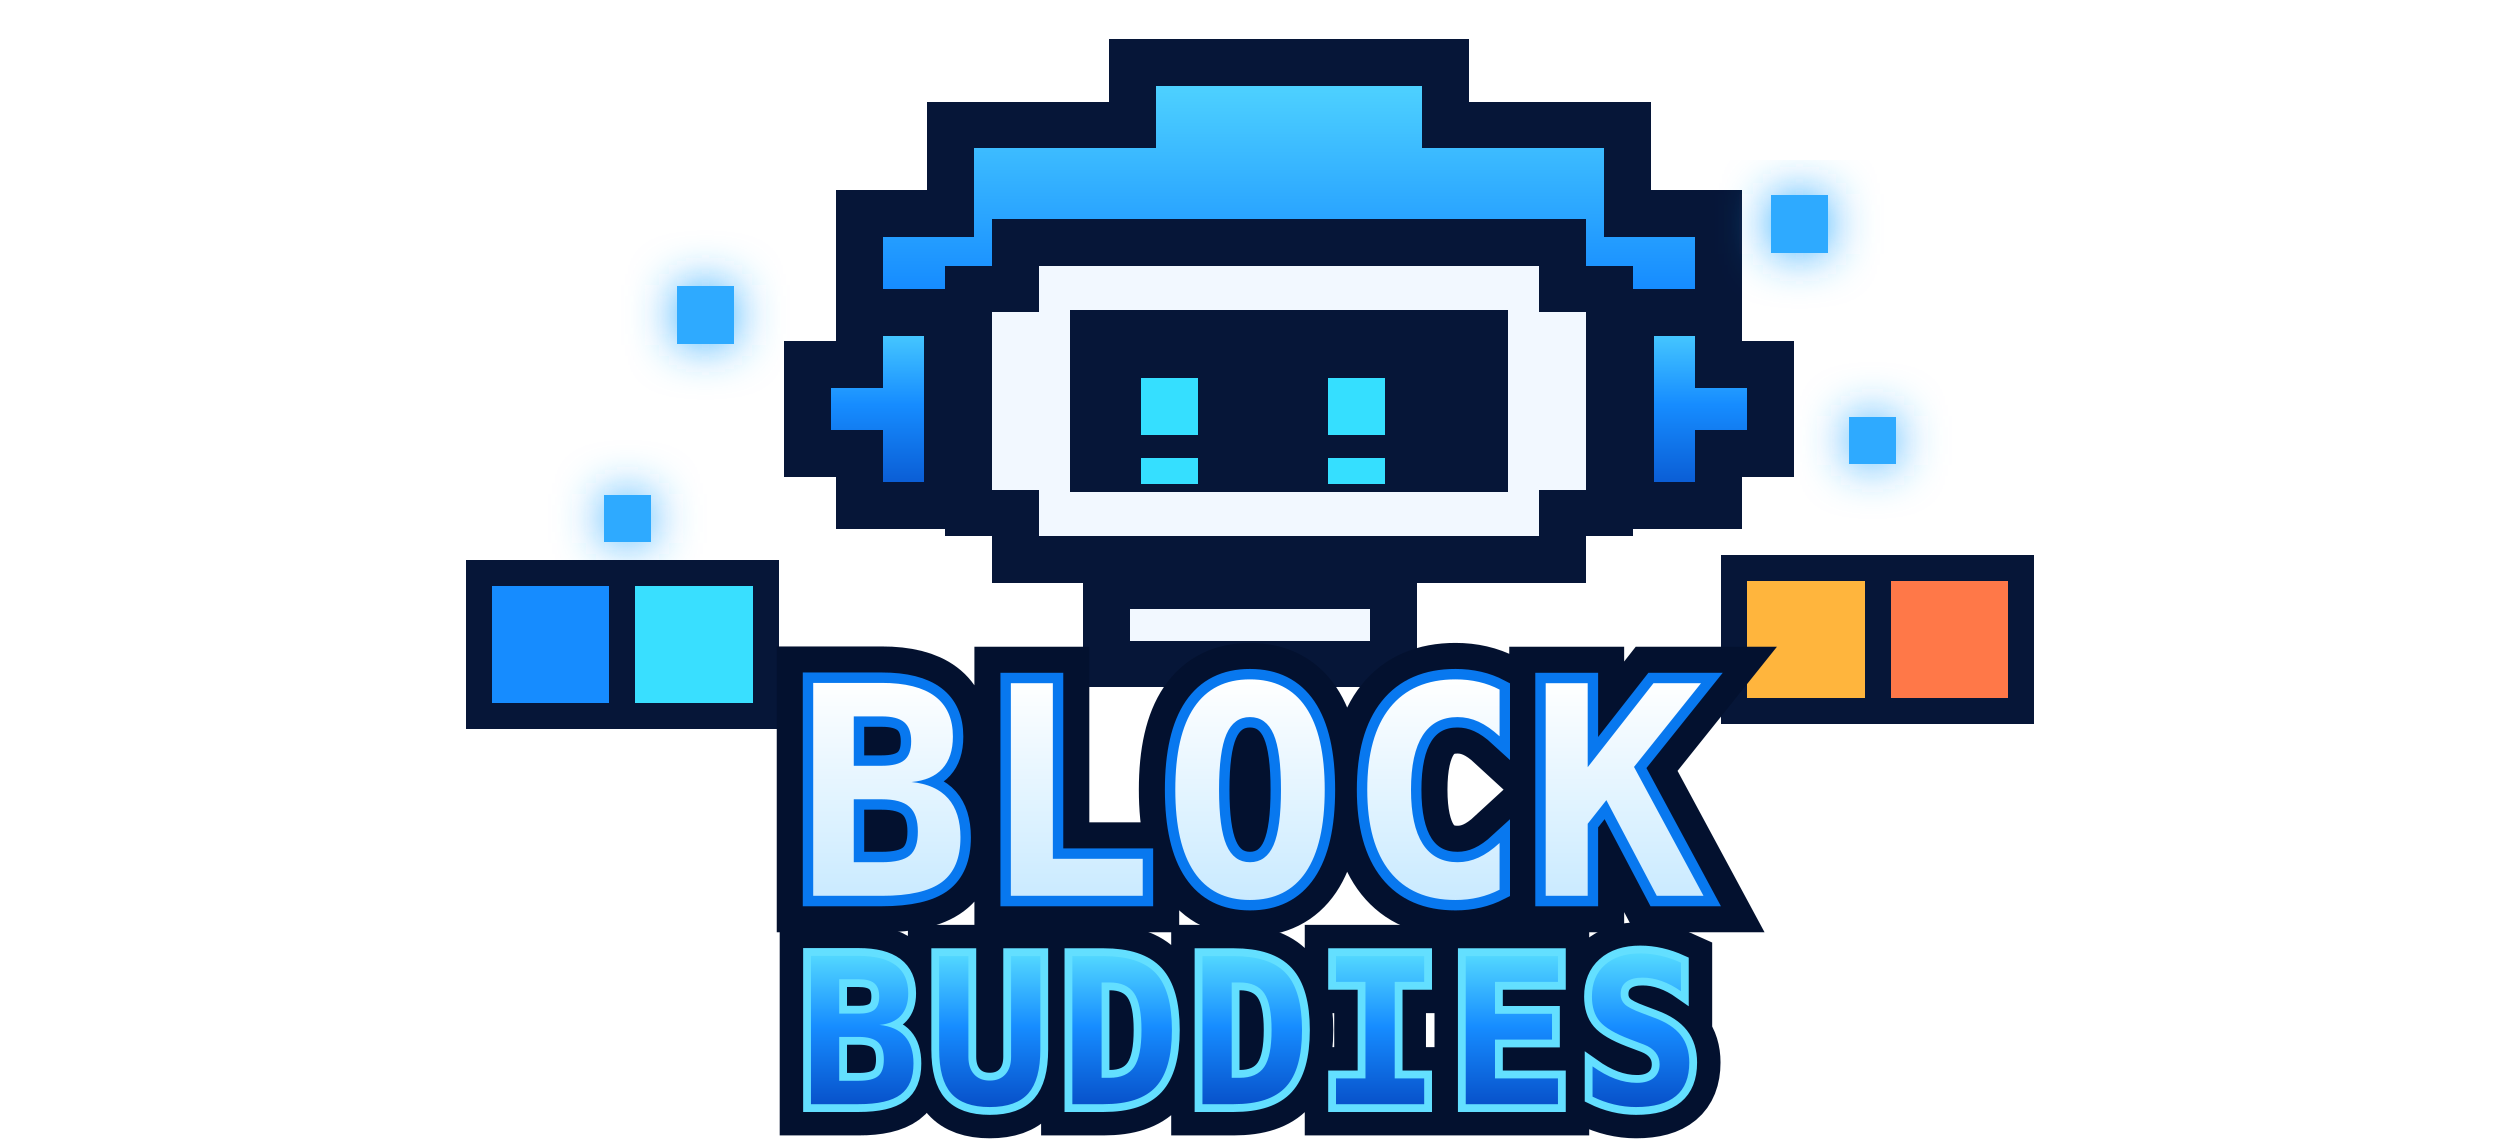
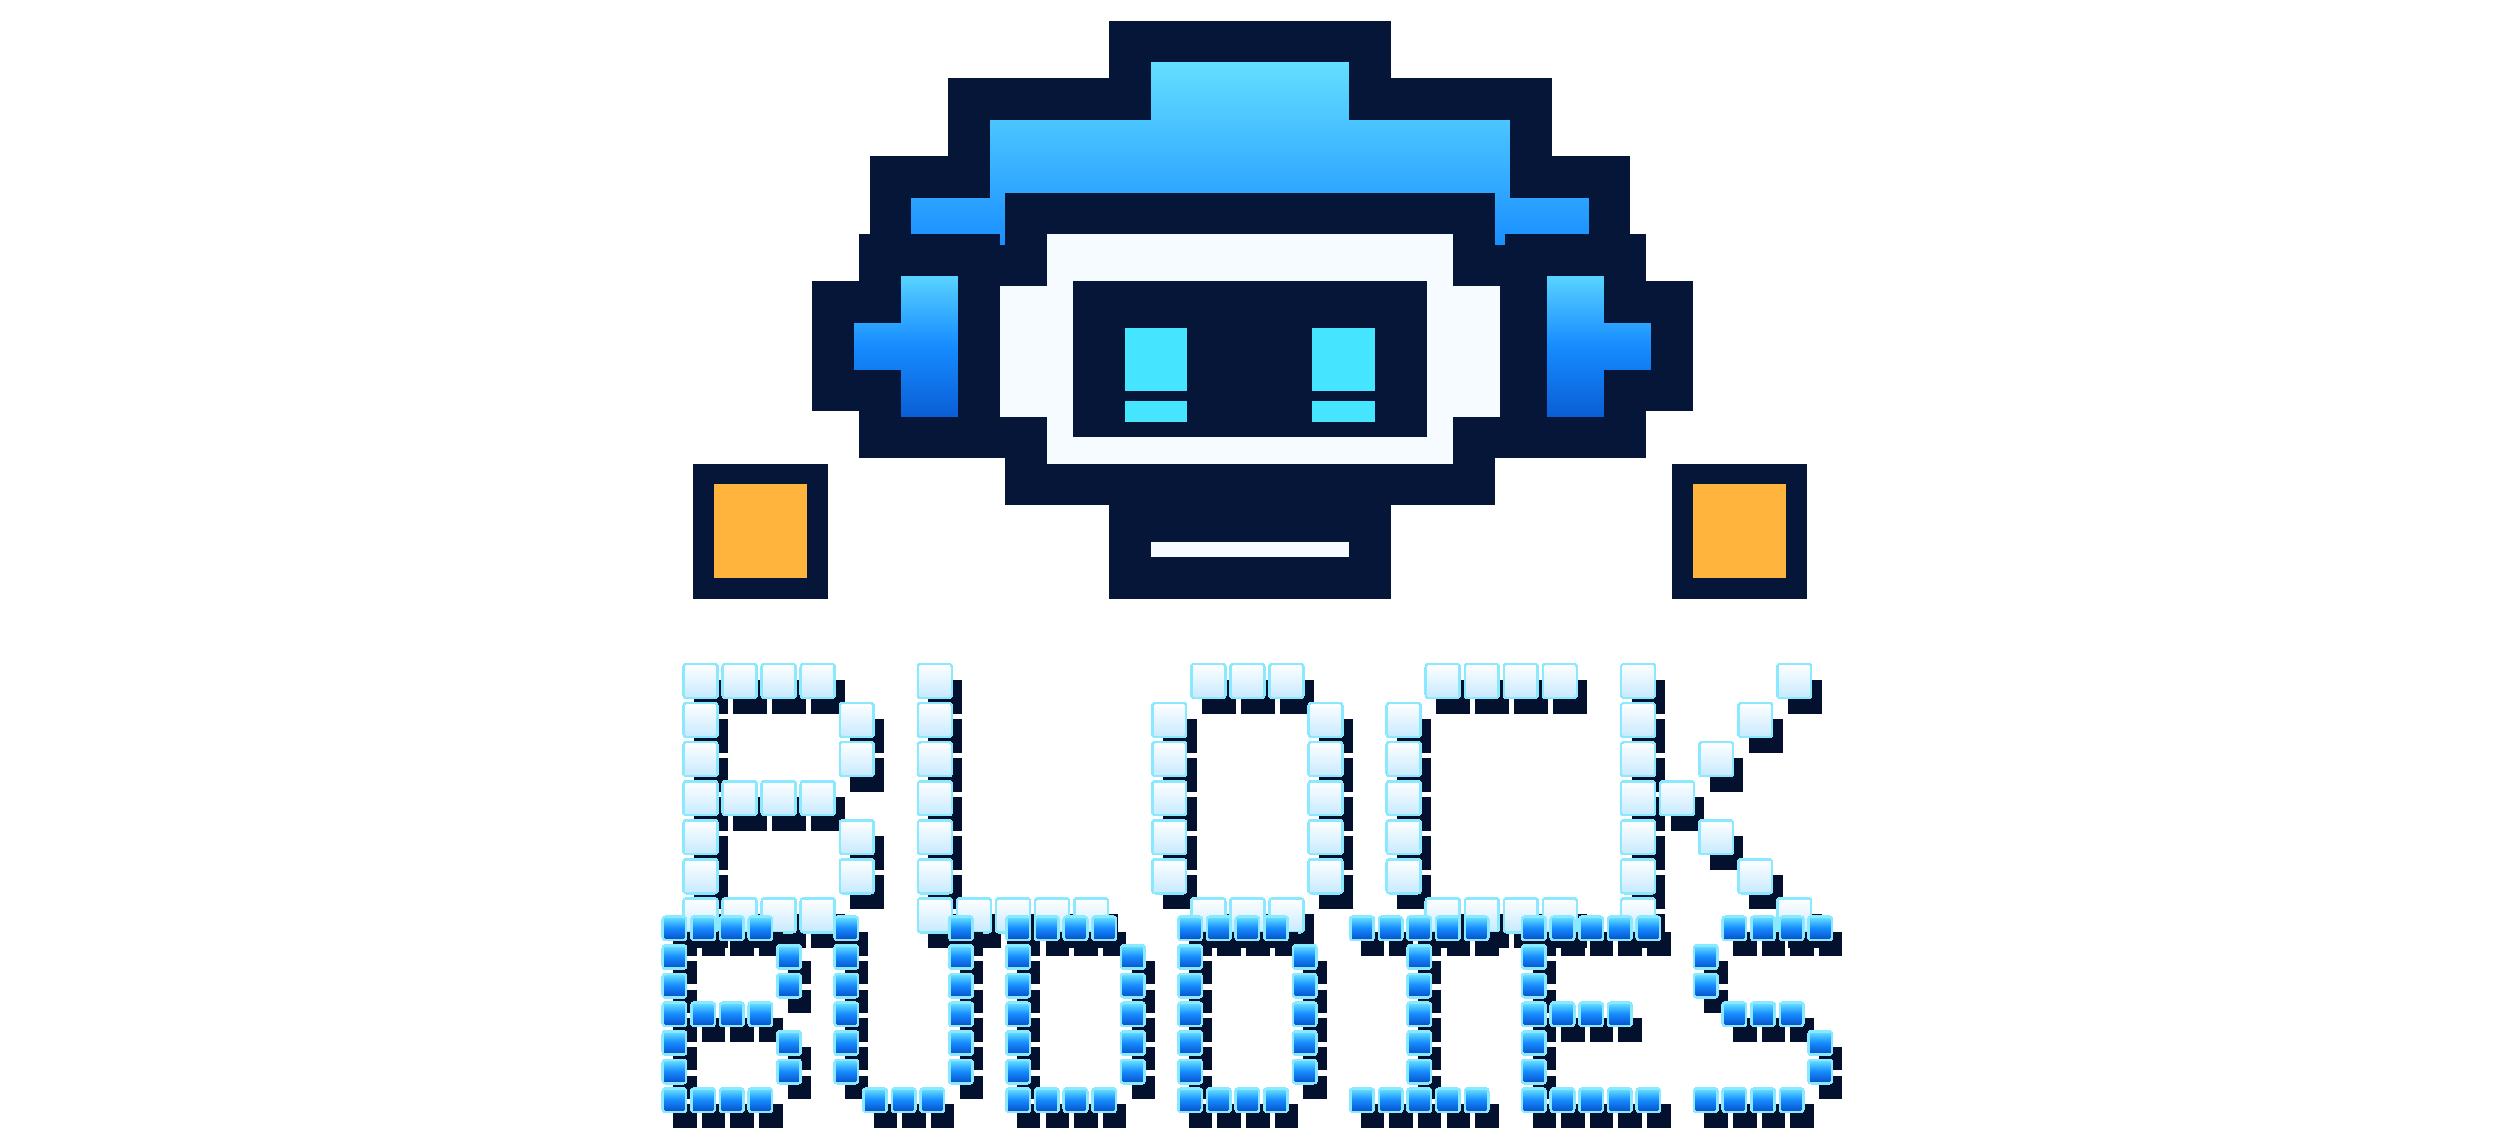
- <svg xmlns="http://www.w3.org/2000/svg" viewBox="0 0 960 440" role="img" aria-labelledby="title desc" shape-rendering="crispEdges">
+ <svg xmlns="http://www.w3.org/2000/svg" viewBox="0 0 960 440" role="img" aria-labelledby="t d" shape-rendering="crispEdges">
  <defs>
-     <linearGradient id="blue" x2="0" y2="1">
-       <stop stop-color="#54d9ff" />
-       <stop offset=".48" stop-color="#168cff" />
+     <linearGradient id="b" x2="0" y2="1">
+       <stop stop-color="#6ce8ff" />
+       <stop offset=".5" stop-color="#168cff" />
      <stop offset="1" stop-color="#0750c9" />
    </linearGradient>
-     <linearGradient id="white" x2="0" y2="1">
+     <linearGradient id="w" x2="0" y2="1">
      <stop stop-color="#fff" />
-       <stop offset="1" stop-color="#c9eaff" />
+       <stop offset="1" stop-color="#c8eaff" />
    </linearGradient>
-     <filter id="glow">
-       <feGaussianBlur stdDeviation="9" result="b" />
-       <feMerge>
-         <feMergeNode in="b" />
-         <feMergeNode in="SourceGraphic" />
-       </feMerge>
-     </filter>
  </defs>
-   <g stroke="#061638" stroke-width="18" stroke-linejoin="miter">
-     <path fill="url(#blue)" d="M365 48h70V24h120v24h70v34h35v70h-35v35h-35v18H400v-18h-35v-35h-35v-70h35z" />
-     <path fill="#f2f8ff" d="M390 93h210v18h18v86h-18v18H390v-18h-18v-86h18z" />
-     <path fill="#061638" d="M411 119h168v70H411z" stroke="none" />
-     <path fill="#35dfff" d="M438 145h22v22h-22zm72 0h22v22h-22z" stroke="none" />
-     <path fill="none" stroke="#35dfff" stroke-width="10" d="M438 181h22m50 0h22" />
-     <path fill="url(#blue)" d="M330 120h34v74h-34v-20h-20v-34h20zm296 0h34v20h20v34h-20v20h-34z" />
-     <path fill="#f2f8ff" d="M425 225h110v30H425z" />
+   <g stroke="#061638" stroke-width="16" stroke-linejoin="miter">
+     <path fill="url(#b)" d="M372 38h62V16h92v22h62v30h30v62h-30v32h-30v16H402v-16h-30v-32h-30V68h30z" />
+     <path fill="#f5fbff" d="M394 82h172v20h18v66h-18v18H394v-18h-18v-66h18z" />
+     <path fill="#061638" stroke="none" d="M412 108h136v60H412z" />
+     <path fill="#45e5ff" stroke="none" d="M432 126h24v24h-24zm72 0h24v24h-24z" />
+     <path fill="none" stroke="#45e5ff" stroke-width="8" d="M432 158h24m48 0h24" />
+     <path fill="url(#b)" d="M338 98h38v70h-38v-18h-18v-34h18zm248 0h38v18h18v34h-18v18h-38z" />
+     <path fill="#f5fbff" d="M434 200h92v22h-92z" />
  </g>
-   <g fill="#2daaff" filter="url(#glow)">
-     <path d="M260 110h22v22h-22zm420-35h22v22h-22zM710 160h18v18h-18zM232 190h18v18h-18z" />
+   <g fill="#ffb43d" stroke="#061638" stroke-width="8">
+     <path d="M270 182h44v44h-44z" />
+     <path d="M646 182h44v44h-44z" />
  </g>
-   <g stroke="#061638" stroke-width="10">
-     <path fill="#168cff" d="M184 220h55v55h-55z" />
-     <path fill="#39dfff" d="M239 220h55v55h-55z" />
-     <path fill="#ffb53d" d="M666 218h55v55h-55z" />
-     <path fill="#ff7848" d="M721 218h55v55h-55z" />
-   </g>
-   <g text-anchor="middle" font-family="monospace" font-weight="1000" letter-spacing="3">
-     <text x="480" y="344" font-size="112" fill="#03112f" stroke="#03112f" stroke-width="28" paint-order="stroke">BLOCK</text>
-     <text x="480" y="344" font-size="112" fill="url(#white)" stroke="#0878ef" stroke-width="8" paint-order="stroke">BLOCK</text>
-     <text x="480" y="424" font-size="78" fill="#03112f" stroke="#03112f" stroke-width="24" paint-order="stroke">BUDDIES</text>
-     <text x="480" y="424" font-size="78" fill="url(#blue)" stroke="#63dfff" stroke-width="6" paint-order="stroke">BUDDIES</text>
+   <g>
+     <rect x="266.5" y="261" width="13" height="13" fill="#03112f" />
+     <rect x="262.5" y="255" width="13" height="13" rx="1" fill="url(#w)" stroke="#8ae8ff" stroke-width="1" />
+     <rect x="281.5" y="261" width="13" height="13" fill="#03112f" />
+     <rect x="277.5" y="255" width="13" height="13" rx="1" fill="url(#w)" stroke="#8ae8ff" stroke-width="1" />
+     <rect x="296.5" y="261" width="13" height="13" fill="#03112f" />
+     <rect x="292.5" y="255" width="13" height="13" rx="1" fill="url(#w)" stroke="#8ae8ff" stroke-width="1" />
+     <rect x="311.5" y="261" width="13" height="13" fill="#03112f" />
+     <rect x="307.5" y="255" width="13" height="13" rx="1" fill="url(#w)" stroke="#8ae8ff" stroke-width="1" />
+     <rect x="266.5" y="276" width="13" height="13" fill="#03112f" />
+     <rect x="262.5" y="270" width="13" height="13" rx="1" fill="url(#w)" stroke="#8ae8ff" stroke-width="1" />
+     <rect x="326.5" y="276" width="13" height="13" fill="#03112f" />
+     <rect x="322.5" y="270" width="13" height="13" rx="1" fill="url(#w)" stroke="#8ae8ff" stroke-width="1" />
+     <rect x="266.5" y="291" width="13" height="13" fill="#03112f" />
+     <rect x="262.5" y="285" width="13" height="13" rx="1" fill="url(#w)" stroke="#8ae8ff" stroke-width="1" />
+     <rect x="326.5" y="291" width="13" height="13" fill="#03112f" />
+     <rect x="322.5" y="285" width="13" height="13" rx="1" fill="url(#w)" stroke="#8ae8ff" stroke-width="1" />
+     <rect x="266.5" y="306" width="13" height="13" fill="#03112f" />
+     <rect x="262.5" y="300" width="13" height="13" rx="1" fill="url(#w)" stroke="#8ae8ff" stroke-width="1" />
+     <rect x="281.5" y="306" width="13" height="13" fill="#03112f" />
+     <rect x="277.5" y="300" width="13" height="13" rx="1" fill="url(#w)" stroke="#8ae8ff" stroke-width="1" />
+     <rect x="296.5" y="306" width="13" height="13" fill="#03112f" />
+     <rect x="292.5" y="300" width="13" height="13" rx="1" fill="url(#w)" stroke="#8ae8ff" stroke-width="1" />
+     <rect x="311.5" y="306" width="13" height="13" fill="#03112f" />
+     <rect x="307.5" y="300" width="13" height="13" rx="1" fill="url(#w)" stroke="#8ae8ff" stroke-width="1" />
+     <rect x="266.5" y="321" width="13" height="13" fill="#03112f" />
+     <rect x="262.5" y="315" width="13" height="13" rx="1" fill="url(#w)" stroke="#8ae8ff" stroke-width="1" />
+     <rect x="326.5" y="321" width="13" height="13" fill="#03112f" />
+     <rect x="322.5" y="315" width="13" height="13" rx="1" fill="url(#w)" stroke="#8ae8ff" stroke-width="1" />
+     <rect x="266.5" y="336" width="13" height="13" fill="#03112f" />
+     <rect x="262.5" y="330" width="13" height="13" rx="1" fill="url(#w)" stroke="#8ae8ff" stroke-width="1" />
+     <rect x="326.5" y="336" width="13" height="13" fill="#03112f" />
+     <rect x="322.5" y="330" width="13" height="13" rx="1" fill="url(#w)" stroke="#8ae8ff" stroke-width="1" />
+     <rect x="266.5" y="351" width="13" height="13" fill="#03112f" />
+     <rect x="262.5" y="345" width="13" height="13" rx="1" fill="url(#w)" stroke="#8ae8ff" stroke-width="1" />
+     <rect x="281.5" y="351" width="13" height="13" fill="#03112f" />
+     <rect x="277.5" y="345" width="13" height="13" rx="1" fill="url(#w)" stroke="#8ae8ff" stroke-width="1" />
+     <rect x="296.5" y="351" width="13" height="13" fill="#03112f" />
+     <rect x="292.5" y="345" width="13" height="13" rx="1" fill="url(#w)" stroke="#8ae8ff" stroke-width="1" />
+     <rect x="311.5" y="351" width="13" height="13" fill="#03112f" />
+     <rect x="307.5" y="345" width="13" height="13" rx="1" fill="url(#w)" stroke="#8ae8ff" stroke-width="1" />
+     <rect x="356.5" y="261" width="13" height="13" fill="#03112f" />
+     <rect x="352.5" y="255" width="13" height="13" rx="1" fill="url(#w)" stroke="#8ae8ff" stroke-width="1" />
+     <rect x="356.5" y="276" width="13" height="13" fill="#03112f" />
+     <rect x="352.5" y="270" width="13" height="13" rx="1" fill="url(#w)" stroke="#8ae8ff" stroke-width="1" />
+     <rect x="356.5" y="291" width="13" height="13" fill="#03112f" />
+     <rect x="352.5" y="285" width="13" height="13" rx="1" fill="url(#w)" stroke="#8ae8ff" stroke-width="1" />
+     <rect x="356.5" y="306" width="13" height="13" fill="#03112f" />
+     <rect x="352.5" y="300" width="13" height="13" rx="1" fill="url(#w)" stroke="#8ae8ff" stroke-width="1" />
+     <rect x="356.5" y="321" width="13" height="13" fill="#03112f" />
+     <rect x="352.5" y="315" width="13" height="13" rx="1" fill="url(#w)" stroke="#8ae8ff" stroke-width="1" />
+     <rect x="356.5" y="336" width="13" height="13" fill="#03112f" />
+     <rect x="352.5" y="330" width="13" height="13" rx="1" fill="url(#w)" stroke="#8ae8ff" stroke-width="1" />
+     <rect x="356.5" y="351" width="13" height="13" fill="#03112f" />
+     <rect x="352.5" y="345" width="13" height="13" rx="1" fill="url(#w)" stroke="#8ae8ff" stroke-width="1" />
+     <rect x="371.5" y="351" width="13" height="13" fill="#03112f" />
+     <rect x="367.5" y="345" width="13" height="13" rx="1" fill="url(#w)" stroke="#8ae8ff" stroke-width="1" />
+     <rect x="386.5" y="351" width="13" height="13" fill="#03112f" />
+     <rect x="382.5" y="345" width="13" height="13" rx="1" fill="url(#w)" stroke="#8ae8ff" stroke-width="1" />
+     <rect x="401.5" y="351" width="13" height="13" fill="#03112f" />
+     <rect x="397.5" y="345" width="13" height="13" rx="1" fill="url(#w)" stroke="#8ae8ff" stroke-width="1" />
+     <rect x="416.5" y="351" width="13" height="13" fill="#03112f" />
+     <rect x="412.5" y="345" width="13" height="13" rx="1" fill="url(#w)" stroke="#8ae8ff" stroke-width="1" />
+     <rect x="461.5" y="261" width="13" height="13" fill="#03112f" />
+     <rect x="457.5" y="255" width="13" height="13" rx="1" fill="url(#w)" stroke="#8ae8ff" stroke-width="1" />
+     <rect x="476.5" y="261" width="13" height="13" fill="#03112f" />
+     <rect x="472.5" y="255" width="13" height="13" rx="1" fill="url(#w)" stroke="#8ae8ff" stroke-width="1" />
+     <rect x="491.5" y="261" width="13" height="13" fill="#03112f" />
+     <rect x="487.5" y="255" width="13" height="13" rx="1" fill="url(#w)" stroke="#8ae8ff" stroke-width="1" />
+     <rect x="446.5" y="276" width="13" height="13" fill="#03112f" />
+     <rect x="442.5" y="270" width="13" height="13" rx="1" fill="url(#w)" stroke="#8ae8ff" stroke-width="1" />
+     <rect x="506.5" y="276" width="13" height="13" fill="#03112f" />
+     <rect x="502.5" y="270" width="13" height="13" rx="1" fill="url(#w)" stroke="#8ae8ff" stroke-width="1" />
+     <rect x="446.5" y="291" width="13" height="13" fill="#03112f" />
+     <rect x="442.5" y="285" width="13" height="13" rx="1" fill="url(#w)" stroke="#8ae8ff" stroke-width="1" />
+     <rect x="506.5" y="291" width="13" height="13" fill="#03112f" />
+     <rect x="502.5" y="285" width="13" height="13" rx="1" fill="url(#w)" stroke="#8ae8ff" stroke-width="1" />
+     <rect x="446.5" y="306" width="13" height="13" fill="#03112f" />
+     <rect x="442.5" y="300" width="13" height="13" rx="1" fill="url(#w)" stroke="#8ae8ff" stroke-width="1" />
+     <rect x="506.5" y="306" width="13" height="13" fill="#03112f" />
+     <rect x="502.5" y="300" width="13" height="13" rx="1" fill="url(#w)" stroke="#8ae8ff" stroke-width="1" />
+     <rect x="446.5" y="321" width="13" height="13" fill="#03112f" />
+     <rect x="442.5" y="315" width="13" height="13" rx="1" fill="url(#w)" stroke="#8ae8ff" stroke-width="1" />
+     <rect x="506.5" y="321" width="13" height="13" fill="#03112f" />
+     <rect x="502.5" y="315" width="13" height="13" rx="1" fill="url(#w)" stroke="#8ae8ff" stroke-width="1" />
+     <rect x="446.5" y="336" width="13" height="13" fill="#03112f" />
+     <rect x="442.5" y="330" width="13" height="13" rx="1" fill="url(#w)" stroke="#8ae8ff" stroke-width="1" />
+     <rect x="506.5" y="336" width="13" height="13" fill="#03112f" />
+     <rect x="502.5" y="330" width="13" height="13" rx="1" fill="url(#w)" stroke="#8ae8ff" stroke-width="1" />
+     <rect x="461.5" y="351" width="13" height="13" fill="#03112f" />
+     <rect x="457.5" y="345" width="13" height="13" rx="1" fill="url(#w)" stroke="#8ae8ff" stroke-width="1" />
+     <rect x="476.5" y="351" width="13" height="13" fill="#03112f" />
+     <rect x="472.5" y="345" width="13" height="13" rx="1" fill="url(#w)" stroke="#8ae8ff" stroke-width="1" />
+     <rect x="491.5" y="351" width="13" height="13" fill="#03112f" />
+     <rect x="487.5" y="345" width="13" height="13" rx="1" fill="url(#w)" stroke="#8ae8ff" stroke-width="1" />
+     <rect x="551.5" y="261" width="13" height="13" fill="#03112f" />
+     <rect x="547.5" y="255" width="13" height="13" rx="1" fill="url(#w)" stroke="#8ae8ff" stroke-width="1" />
+     <rect x="566.5" y="261" width="13" height="13" fill="#03112f" />
+     <rect x="562.5" y="255" width="13" height="13" rx="1" fill="url(#w)" stroke="#8ae8ff" stroke-width="1" />
+     <rect x="581.5" y="261" width="13" height="13" fill="#03112f" />
+     <rect x="577.5" y="255" width="13" height="13" rx="1" fill="url(#w)" stroke="#8ae8ff" stroke-width="1" />
+     <rect x="596.5" y="261" width="13" height="13" fill="#03112f" />
+     <rect x="592.5" y="255" width="13" height="13" rx="1" fill="url(#w)" stroke="#8ae8ff" stroke-width="1" />
+     <rect x="536.5" y="276" width="13" height="13" fill="#03112f" />
+     <rect x="532.5" y="270" width="13" height="13" rx="1" fill="url(#w)" stroke="#8ae8ff" stroke-width="1" />
+     <rect x="536.5" y="291" width="13" height="13" fill="#03112f" />
+     <rect x="532.5" y="285" width="13" height="13" rx="1" fill="url(#w)" stroke="#8ae8ff" stroke-width="1" />
+     <rect x="536.5" y="306" width="13" height="13" fill="#03112f" />
+     <rect x="532.5" y="300" width="13" height="13" rx="1" fill="url(#w)" stroke="#8ae8ff" stroke-width="1" />
+     <rect x="536.5" y="321" width="13" height="13" fill="#03112f" />
+     <rect x="532.5" y="315" width="13" height="13" rx="1" fill="url(#w)" stroke="#8ae8ff" stroke-width="1" />
+     <rect x="536.5" y="336" width="13" height="13" fill="#03112f" />
+     <rect x="532.5" y="330" width="13" height="13" rx="1" fill="url(#w)" stroke="#8ae8ff" stroke-width="1" />
+     <rect x="551.5" y="351" width="13" height="13" fill="#03112f" />
+     <rect x="547.5" y="345" width="13" height="13" rx="1" fill="url(#w)" stroke="#8ae8ff" stroke-width="1" />
+     <rect x="566.5" y="351" width="13" height="13" fill="#03112f" />
+     <rect x="562.5" y="345" width="13" height="13" rx="1" fill="url(#w)" stroke="#8ae8ff" stroke-width="1" />
+     <rect x="581.5" y="351" width="13" height="13" fill="#03112f" />
+     <rect x="577.5" y="345" width="13" height="13" rx="1" fill="url(#w)" stroke="#8ae8ff" stroke-width="1" />
+     <rect x="596.5" y="351" width="13" height="13" fill="#03112f" />
+     <rect x="592.5" y="345" width="13" height="13" rx="1" fill="url(#w)" stroke="#8ae8ff" stroke-width="1" />
+     <rect x="626.5" y="261" width="13" height="13" fill="#03112f" />
+     <rect x="622.5" y="255" width="13" height="13" rx="1" fill="url(#w)" stroke="#8ae8ff" stroke-width="1" />
+     <rect x="686.5" y="261" width="13" height="13" fill="#03112f" />
+     <rect x="682.5" y="255" width="13" height="13" rx="1" fill="url(#w)" stroke="#8ae8ff" stroke-width="1" />
+     <rect x="626.5" y="276" width="13" height="13" fill="#03112f" />
+     <rect x="622.5" y="270" width="13" height="13" rx="1" fill="url(#w)" stroke="#8ae8ff" stroke-width="1" />
+     <rect x="671.5" y="276" width="13" height="13" fill="#03112f" />
+     <rect x="667.5" y="270" width="13" height="13" rx="1" fill="url(#w)" stroke="#8ae8ff" stroke-width="1" />
+     <rect x="626.5" y="291" width="13" height="13" fill="#03112f" />
+     <rect x="622.5" y="285" width="13" height="13" rx="1" fill="url(#w)" stroke="#8ae8ff" stroke-width="1" />
+     <rect x="656.5" y="291" width="13" height="13" fill="#03112f" />
+     <rect x="652.5" y="285" width="13" height="13" rx="1" fill="url(#w)" stroke="#8ae8ff" stroke-width="1" />
+     <rect x="626.5" y="306" width="13" height="13" fill="#03112f" />
+     <rect x="622.5" y="300" width="13" height="13" rx="1" fill="url(#w)" stroke="#8ae8ff" stroke-width="1" />
+     <rect x="641.5" y="306" width="13" height="13" fill="#03112f" />
+     <rect x="637.5" y="300" width="13" height="13" rx="1" fill="url(#w)" stroke="#8ae8ff" stroke-width="1" />
+     <rect x="626.5" y="321" width="13" height="13" fill="#03112f" />
+     <rect x="622.5" y="315" width="13" height="13" rx="1" fill="url(#w)" stroke="#8ae8ff" stroke-width="1" />
+     <rect x="656.5" y="321" width="13" height="13" fill="#03112f" />
+     <rect x="652.5" y="315" width="13" height="13" rx="1" fill="url(#w)" stroke="#8ae8ff" stroke-width="1" />
+     <rect x="626.5" y="336" width="13" height="13" fill="#03112f" />
+     <rect x="622.5" y="330" width="13" height="13" rx="1" fill="url(#w)" stroke="#8ae8ff" stroke-width="1" />
+     <rect x="671.5" y="336" width="13" height="13" fill="#03112f" />
+     <rect x="667.5" y="330" width="13" height="13" rx="1" fill="url(#w)" stroke="#8ae8ff" stroke-width="1" />
+     <rect x="626.5" y="351" width="13" height="13" fill="#03112f" />
+     <rect x="622.5" y="345" width="13" height="13" rx="1" fill="url(#w)" stroke="#8ae8ff" stroke-width="1" />
+     <rect x="686.5" y="351" width="13" height="13" fill="#03112f" />
+     <rect x="682.5" y="345" width="13" height="13" rx="1" fill="url(#w)" stroke="#8ae8ff" stroke-width="1" />
+     <rect x="258.5" y="358" width="9" height="9" fill="#03112f" />
+     <rect x="254.5" y="352" width="9" height="9" rx="1" fill="url(#b)" stroke="#8ae8ff" stroke-width="1" />
+     <rect x="269.5" y="358" width="9" height="9" fill="#03112f" />
+     <rect x="265.5" y="352" width="9" height="9" rx="1" fill="url(#b)" stroke="#8ae8ff" stroke-width="1" />
+     <rect x="280.5" y="358" width="9" height="9" fill="#03112f" />
+     <rect x="276.5" y="352" width="9" height="9" rx="1" fill="url(#b)" stroke="#8ae8ff" stroke-width="1" />
+     <rect x="291.5" y="358" width="9" height="9" fill="#03112f" />
+     <rect x="287.5" y="352" width="9" height="9" rx="1" fill="url(#b)" stroke="#8ae8ff" stroke-width="1" />
+     <rect x="258.5" y="369" width="9" height="9" fill="#03112f" />
+     <rect x="254.5" y="363" width="9" height="9" rx="1" fill="url(#b)" stroke="#8ae8ff" stroke-width="1" />
+     <rect x="302.5" y="369" width="9" height="9" fill="#03112f" />
+     <rect x="298.5" y="363" width="9" height="9" rx="1" fill="url(#b)" stroke="#8ae8ff" stroke-width="1" />
+     <rect x="258.5" y="380" width="9" height="9" fill="#03112f" />
+     <rect x="254.5" y="374" width="9" height="9" rx="1" fill="url(#b)" stroke="#8ae8ff" stroke-width="1" />
+     <rect x="302.5" y="380" width="9" height="9" fill="#03112f" />
+     <rect x="298.5" y="374" width="9" height="9" rx="1" fill="url(#b)" stroke="#8ae8ff" stroke-width="1" />
+     <rect x="258.5" y="391" width="9" height="9" fill="#03112f" />
+     <rect x="254.5" y="385" width="9" height="9" rx="1" fill="url(#b)" stroke="#8ae8ff" stroke-width="1" />
+     <rect x="269.5" y="391" width="9" height="9" fill="#03112f" />
+     <rect x="265.5" y="385" width="9" height="9" rx="1" fill="url(#b)" stroke="#8ae8ff" stroke-width="1" />
+     <rect x="280.5" y="391" width="9" height="9" fill="#03112f" />
+     <rect x="276.5" y="385" width="9" height="9" rx="1" fill="url(#b)" stroke="#8ae8ff" stroke-width="1" />
+     <rect x="291.5" y="391" width="9" height="9" fill="#03112f" />
+     <rect x="287.5" y="385" width="9" height="9" rx="1" fill="url(#b)" stroke="#8ae8ff" stroke-width="1" />
+     <rect x="258.5" y="402" width="9" height="9" fill="#03112f" />
+     <rect x="254.5" y="396" width="9" height="9" rx="1" fill="url(#b)" stroke="#8ae8ff" stroke-width="1" />
+     <rect x="302.5" y="402" width="9" height="9" fill="#03112f" />
+     <rect x="298.5" y="396" width="9" height="9" rx="1" fill="url(#b)" stroke="#8ae8ff" stroke-width="1" />
+     <rect x="258.5" y="413" width="9" height="9" fill="#03112f" />
+     <rect x="254.5" y="407" width="9" height="9" rx="1" fill="url(#b)" stroke="#8ae8ff" stroke-width="1" />
+     <rect x="302.5" y="413" width="9" height="9" fill="#03112f" />
+     <rect x="298.5" y="407" width="9" height="9" rx="1" fill="url(#b)" stroke="#8ae8ff" stroke-width="1" />
+     <rect x="258.5" y="424" width="9" height="9" fill="#03112f" />
+     <rect x="254.5" y="418" width="9" height="9" rx="1" fill="url(#b)" stroke="#8ae8ff" stroke-width="1" />
+     <rect x="269.5" y="424" width="9" height="9" fill="#03112f" />
+     <rect x="265.5" y="418" width="9" height="9" rx="1" fill="url(#b)" stroke="#8ae8ff" stroke-width="1" />
+     <rect x="280.5" y="424" width="9" height="9" fill="#03112f" />
+     <rect x="276.5" y="418" width="9" height="9" rx="1" fill="url(#b)" stroke="#8ae8ff" stroke-width="1" />
+     <rect x="291.5" y="424" width="9" height="9" fill="#03112f" />
+     <rect x="287.5" y="418" width="9" height="9" rx="1" fill="url(#b)" stroke="#8ae8ff" stroke-width="1" />
+     <rect x="324.5" y="358" width="9" height="9" fill="#03112f" />
+     <rect x="320.5" y="352" width="9" height="9" rx="1" fill="url(#b)" stroke="#8ae8ff" stroke-width="1" />
+     <rect x="368.5" y="358" width="9" height="9" fill="#03112f" />
+     <rect x="364.5" y="352" width="9" height="9" rx="1" fill="url(#b)" stroke="#8ae8ff" stroke-width="1" />
+     <rect x="324.5" y="369" width="9" height="9" fill="#03112f" />
+     <rect x="320.5" y="363" width="9" height="9" rx="1" fill="url(#b)" stroke="#8ae8ff" stroke-width="1" />
+     <rect x="368.5" y="369" width="9" height="9" fill="#03112f" />
+     <rect x="364.5" y="363" width="9" height="9" rx="1" fill="url(#b)" stroke="#8ae8ff" stroke-width="1" />
+     <rect x="324.5" y="380" width="9" height="9" fill="#03112f" />
+     <rect x="320.5" y="374" width="9" height="9" rx="1" fill="url(#b)" stroke="#8ae8ff" stroke-width="1" />
+     <rect x="368.5" y="380" width="9" height="9" fill="#03112f" />
+     <rect x="364.5" y="374" width="9" height="9" rx="1" fill="url(#b)" stroke="#8ae8ff" stroke-width="1" />
+     <rect x="324.5" y="391" width="9" height="9" fill="#03112f" />
+     <rect x="320.5" y="385" width="9" height="9" rx="1" fill="url(#b)" stroke="#8ae8ff" stroke-width="1" />
+     <rect x="368.5" y="391" width="9" height="9" fill="#03112f" />
+     <rect x="364.5" y="385" width="9" height="9" rx="1" fill="url(#b)" stroke="#8ae8ff" stroke-width="1" />
+     <rect x="324.5" y="402" width="9" height="9" fill="#03112f" />
+     <rect x="320.5" y="396" width="9" height="9" rx="1" fill="url(#b)" stroke="#8ae8ff" stroke-width="1" />
+     <rect x="368.5" y="402" width="9" height="9" fill="#03112f" />
+     <rect x="364.5" y="396" width="9" height="9" rx="1" fill="url(#b)" stroke="#8ae8ff" stroke-width="1" />
+     <rect x="324.5" y="413" width="9" height="9" fill="#03112f" />
+     <rect x="320.5" y="407" width="9" height="9" rx="1" fill="url(#b)" stroke="#8ae8ff" stroke-width="1" />
+     <rect x="368.5" y="413" width="9" height="9" fill="#03112f" />
+     <rect x="364.5" y="407" width="9" height="9" rx="1" fill="url(#b)" stroke="#8ae8ff" stroke-width="1" />
+     <rect x="335.5" y="424" width="9" height="9" fill="#03112f" />
+     <rect x="331.5" y="418" width="9" height="9" rx="1" fill="url(#b)" stroke="#8ae8ff" stroke-width="1" />
+     <rect x="346.5" y="424" width="9" height="9" fill="#03112f" />
+     <rect x="342.5" y="418" width="9" height="9" rx="1" fill="url(#b)" stroke="#8ae8ff" stroke-width="1" />
+     <rect x="357.5" y="424" width="9" height="9" fill="#03112f" />
+     <rect x="353.5" y="418" width="9" height="9" rx="1" fill="url(#b)" stroke="#8ae8ff" stroke-width="1" />
+     <rect x="390.5" y="358" width="9" height="9" fill="#03112f" />
+     <rect x="386.5" y="352" width="9" height="9" rx="1" fill="url(#b)" stroke="#8ae8ff" stroke-width="1" />
+     <rect x="401.5" y="358" width="9" height="9" fill="#03112f" />
+     <rect x="397.5" y="352" width="9" height="9" rx="1" fill="url(#b)" stroke="#8ae8ff" stroke-width="1" />
+     <rect x="412.5" y="358" width="9" height="9" fill="#03112f" />
+     <rect x="408.5" y="352" width="9" height="9" rx="1" fill="url(#b)" stroke="#8ae8ff" stroke-width="1" />
+     <rect x="423.5" y="358" width="9" height="9" fill="#03112f" />
+     <rect x="419.5" y="352" width="9" height="9" rx="1" fill="url(#b)" stroke="#8ae8ff" stroke-width="1" />
+     <rect x="390.5" y="369" width="9" height="9" fill="#03112f" />
+     <rect x="386.5" y="363" width="9" height="9" rx="1" fill="url(#b)" stroke="#8ae8ff" stroke-width="1" />
+     <rect x="434.5" y="369" width="9" height="9" fill="#03112f" />
+     <rect x="430.5" y="363" width="9" height="9" rx="1" fill="url(#b)" stroke="#8ae8ff" stroke-width="1" />
+     <rect x="390.5" y="380" width="9" height="9" fill="#03112f" />
+     <rect x="386.5" y="374" width="9" height="9" rx="1" fill="url(#b)" stroke="#8ae8ff" stroke-width="1" />
+     <rect x="434.5" y="380" width="9" height="9" fill="#03112f" />
+     <rect x="430.5" y="374" width="9" height="9" rx="1" fill="url(#b)" stroke="#8ae8ff" stroke-width="1" />
+     <rect x="390.5" y="391" width="9" height="9" fill="#03112f" />
+     <rect x="386.5" y="385" width="9" height="9" rx="1" fill="url(#b)" stroke="#8ae8ff" stroke-width="1" />
+     <rect x="434.5" y="391" width="9" height="9" fill="#03112f" />
+     <rect x="430.5" y="385" width="9" height="9" rx="1" fill="url(#b)" stroke="#8ae8ff" stroke-width="1" />
+     <rect x="390.5" y="402" width="9" height="9" fill="#03112f" />
+     <rect x="386.5" y="396" width="9" height="9" rx="1" fill="url(#b)" stroke="#8ae8ff" stroke-width="1" />
+     <rect x="434.5" y="402" width="9" height="9" fill="#03112f" />
+     <rect x="430.5" y="396" width="9" height="9" rx="1" fill="url(#b)" stroke="#8ae8ff" stroke-width="1" />
+     <rect x="390.5" y="413" width="9" height="9" fill="#03112f" />
+     <rect x="386.5" y="407" width="9" height="9" rx="1" fill="url(#b)" stroke="#8ae8ff" stroke-width="1" />
+     <rect x="434.5" y="413" width="9" height="9" fill="#03112f" />
+     <rect x="430.5" y="407" width="9" height="9" rx="1" fill="url(#b)" stroke="#8ae8ff" stroke-width="1" />
+     <rect x="390.5" y="424" width="9" height="9" fill="#03112f" />
+     <rect x="386.5" y="418" width="9" height="9" rx="1" fill="url(#b)" stroke="#8ae8ff" stroke-width="1" />
+     <rect x="401.5" y="424" width="9" height="9" fill="#03112f" />
+     <rect x="397.5" y="418" width="9" height="9" rx="1" fill="url(#b)" stroke="#8ae8ff" stroke-width="1" />
+     <rect x="412.5" y="424" width="9" height="9" fill="#03112f" />
+     <rect x="408.5" y="418" width="9" height="9" rx="1" fill="url(#b)" stroke="#8ae8ff" stroke-width="1" />
+     <rect x="423.5" y="424" width="9" height="9" fill="#03112f" />
+     <rect x="419.5" y="418" width="9" height="9" rx="1" fill="url(#b)" stroke="#8ae8ff" stroke-width="1" />
+     <rect x="456.5" y="358" width="9" height="9" fill="#03112f" />
+     <rect x="452.5" y="352" width="9" height="9" rx="1" fill="url(#b)" stroke="#8ae8ff" stroke-width="1" />
+     <rect x="467.5" y="358" width="9" height="9" fill="#03112f" />
+     <rect x="463.5" y="352" width="9" height="9" rx="1" fill="url(#b)" stroke="#8ae8ff" stroke-width="1" />
+     <rect x="478.5" y="358" width="9" height="9" fill="#03112f" />
+     <rect x="474.5" y="352" width="9" height="9" rx="1" fill="url(#b)" stroke="#8ae8ff" stroke-width="1" />
+     <rect x="489.5" y="358" width="9" height="9" fill="#03112f" />
+     <rect x="485.5" y="352" width="9" height="9" rx="1" fill="url(#b)" stroke="#8ae8ff" stroke-width="1" />
+     <rect x="456.5" y="369" width="9" height="9" fill="#03112f" />
+     <rect x="452.5" y="363" width="9" height="9" rx="1" fill="url(#b)" stroke="#8ae8ff" stroke-width="1" />
+     <rect x="500.5" y="369" width="9" height="9" fill="#03112f" />
+     <rect x="496.5" y="363" width="9" height="9" rx="1" fill="url(#b)" stroke="#8ae8ff" stroke-width="1" />
+     <rect x="456.5" y="380" width="9" height="9" fill="#03112f" />
+     <rect x="452.5" y="374" width="9" height="9" rx="1" fill="url(#b)" stroke="#8ae8ff" stroke-width="1" />
+     <rect x="500.5" y="380" width="9" height="9" fill="#03112f" />
+     <rect x="496.5" y="374" width="9" height="9" rx="1" fill="url(#b)" stroke="#8ae8ff" stroke-width="1" />
+     <rect x="456.5" y="391" width="9" height="9" fill="#03112f" />
+     <rect x="452.5" y="385" width="9" height="9" rx="1" fill="url(#b)" stroke="#8ae8ff" stroke-width="1" />
+     <rect x="500.5" y="391" width="9" height="9" fill="#03112f" />
+     <rect x="496.5" y="385" width="9" height="9" rx="1" fill="url(#b)" stroke="#8ae8ff" stroke-width="1" />
+     <rect x="456.5" y="402" width="9" height="9" fill="#03112f" />
+     <rect x="452.5" y="396" width="9" height="9" rx="1" fill="url(#b)" stroke="#8ae8ff" stroke-width="1" />
+     <rect x="500.5" y="402" width="9" height="9" fill="#03112f" />
+     <rect x="496.5" y="396" width="9" height="9" rx="1" fill="url(#b)" stroke="#8ae8ff" stroke-width="1" />
+     <rect x="456.5" y="413" width="9" height="9" fill="#03112f" />
+     <rect x="452.5" y="407" width="9" height="9" rx="1" fill="url(#b)" stroke="#8ae8ff" stroke-width="1" />
+     <rect x="500.5" y="413" width="9" height="9" fill="#03112f" />
+     <rect x="496.5" y="407" width="9" height="9" rx="1" fill="url(#b)" stroke="#8ae8ff" stroke-width="1" />
+     <rect x="456.5" y="424" width="9" height="9" fill="#03112f" />
+     <rect x="452.5" y="418" width="9" height="9" rx="1" fill="url(#b)" stroke="#8ae8ff" stroke-width="1" />
+     <rect x="467.5" y="424" width="9" height="9" fill="#03112f" />
+     <rect x="463.5" y="418" width="9" height="9" rx="1" fill="url(#b)" stroke="#8ae8ff" stroke-width="1" />
+     <rect x="478.5" y="424" width="9" height="9" fill="#03112f" />
+     <rect x="474.5" y="418" width="9" height="9" rx="1" fill="url(#b)" stroke="#8ae8ff" stroke-width="1" />
+     <rect x="489.5" y="424" width="9" height="9" fill="#03112f" />
+     <rect x="485.5" y="418" width="9" height="9" rx="1" fill="url(#b)" stroke="#8ae8ff" stroke-width="1" />
+     <rect x="522.5" y="358" width="9" height="9" fill="#03112f" />
+     <rect x="518.5" y="352" width="9" height="9" rx="1" fill="url(#b)" stroke="#8ae8ff" stroke-width="1" />
+     <rect x="533.5" y="358" width="9" height="9" fill="#03112f" />
+     <rect x="529.5" y="352" width="9" height="9" rx="1" fill="url(#b)" stroke="#8ae8ff" stroke-width="1" />
+     <rect x="544.5" y="358" width="9" height="9" fill="#03112f" />
+     <rect x="540.5" y="352" width="9" height="9" rx="1" fill="url(#b)" stroke="#8ae8ff" stroke-width="1" />
+     <rect x="555.5" y="358" width="9" height="9" fill="#03112f" />
+     <rect x="551.5" y="352" width="9" height="9" rx="1" fill="url(#b)" stroke="#8ae8ff" stroke-width="1" />
+     <rect x="566.5" y="358" width="9" height="9" fill="#03112f" />
+     <rect x="562.5" y="352" width="9" height="9" rx="1" fill="url(#b)" stroke="#8ae8ff" stroke-width="1" />
+     <rect x="544.5" y="369" width="9" height="9" fill="#03112f" />
+     <rect x="540.5" y="363" width="9" height="9" rx="1" fill="url(#b)" stroke="#8ae8ff" stroke-width="1" />
+     <rect x="544.5" y="380" width="9" height="9" fill="#03112f" />
+     <rect x="540.5" y="374" width="9" height="9" rx="1" fill="url(#b)" stroke="#8ae8ff" stroke-width="1" />
+     <rect x="544.5" y="391" width="9" height="9" fill="#03112f" />
+     <rect x="540.5" y="385" width="9" height="9" rx="1" fill="url(#b)" stroke="#8ae8ff" stroke-width="1" />
+     <rect x="544.5" y="402" width="9" height="9" fill="#03112f" />
+     <rect x="540.5" y="396" width="9" height="9" rx="1" fill="url(#b)" stroke="#8ae8ff" stroke-width="1" />
+     <rect x="544.5" y="413" width="9" height="9" fill="#03112f" />
+     <rect x="540.5" y="407" width="9" height="9" rx="1" fill="url(#b)" stroke="#8ae8ff" stroke-width="1" />
+     <rect x="522.5" y="424" width="9" height="9" fill="#03112f" />
+     <rect x="518.5" y="418" width="9" height="9" rx="1" fill="url(#b)" stroke="#8ae8ff" stroke-width="1" />
+     <rect x="533.5" y="424" width="9" height="9" fill="#03112f" />
+     <rect x="529.5" y="418" width="9" height="9" rx="1" fill="url(#b)" stroke="#8ae8ff" stroke-width="1" />
+     <rect x="544.5" y="424" width="9" height="9" fill="#03112f" />
+     <rect x="540.5" y="418" width="9" height="9" rx="1" fill="url(#b)" stroke="#8ae8ff" stroke-width="1" />
+     <rect x="555.5" y="424" width="9" height="9" fill="#03112f" />
+     <rect x="551.5" y="418" width="9" height="9" rx="1" fill="url(#b)" stroke="#8ae8ff" stroke-width="1" />
+     <rect x="566.5" y="424" width="9" height="9" fill="#03112f" />
+     <rect x="562.5" y="418" width="9" height="9" rx="1" fill="url(#b)" stroke="#8ae8ff" stroke-width="1" />
+     <rect x="588.5" y="358" width="9" height="9" fill="#03112f" />
+     <rect x="584.5" y="352" width="9" height="9" rx="1" fill="url(#b)" stroke="#8ae8ff" stroke-width="1" />
+     <rect x="599.5" y="358" width="9" height="9" fill="#03112f" />
+     <rect x="595.5" y="352" width="9" height="9" rx="1" fill="url(#b)" stroke="#8ae8ff" stroke-width="1" />
+     <rect x="610.5" y="358" width="9" height="9" fill="#03112f" />
+     <rect x="606.5" y="352" width="9" height="9" rx="1" fill="url(#b)" stroke="#8ae8ff" stroke-width="1" />
+     <rect x="621.5" y="358" width="9" height="9" fill="#03112f" />
+     <rect x="617.5" y="352" width="9" height="9" rx="1" fill="url(#b)" stroke="#8ae8ff" stroke-width="1" />
+     <rect x="632.5" y="358" width="9" height="9" fill="#03112f" />
+     <rect x="628.5" y="352" width="9" height="9" rx="1" fill="url(#b)" stroke="#8ae8ff" stroke-width="1" />
+     <rect x="588.5" y="369" width="9" height="9" fill="#03112f" />
+     <rect x="584.5" y="363" width="9" height="9" rx="1" fill="url(#b)" stroke="#8ae8ff" stroke-width="1" />
+     <rect x="588.5" y="380" width="9" height="9" fill="#03112f" />
+     <rect x="584.5" y="374" width="9" height="9" rx="1" fill="url(#b)" stroke="#8ae8ff" stroke-width="1" />
+     <rect x="588.5" y="391" width="9" height="9" fill="#03112f" />
+     <rect x="584.5" y="385" width="9" height="9" rx="1" fill="url(#b)" stroke="#8ae8ff" stroke-width="1" />
+     <rect x="599.5" y="391" width="9" height="9" fill="#03112f" />
+     <rect x="595.5" y="385" width="9" height="9" rx="1" fill="url(#b)" stroke="#8ae8ff" stroke-width="1" />
+     <rect x="610.5" y="391" width="9" height="9" fill="#03112f" />
+     <rect x="606.5" y="385" width="9" height="9" rx="1" fill="url(#b)" stroke="#8ae8ff" stroke-width="1" />
+     <rect x="621.5" y="391" width="9" height="9" fill="#03112f" />
+     <rect x="617.5" y="385" width="9" height="9" rx="1" fill="url(#b)" stroke="#8ae8ff" stroke-width="1" />
+     <rect x="588.5" y="402" width="9" height="9" fill="#03112f" />
+     <rect x="584.5" y="396" width="9" height="9" rx="1" fill="url(#b)" stroke="#8ae8ff" stroke-width="1" />
+     <rect x="588.5" y="413" width="9" height="9" fill="#03112f" />
+     <rect x="584.5" y="407" width="9" height="9" rx="1" fill="url(#b)" stroke="#8ae8ff" stroke-width="1" />
+     <rect x="588.5" y="424" width="9" height="9" fill="#03112f" />
+     <rect x="584.5" y="418" width="9" height="9" rx="1" fill="url(#b)" stroke="#8ae8ff" stroke-width="1" />
+     <rect x="599.5" y="424" width="9" height="9" fill="#03112f" />
+     <rect x="595.5" y="418" width="9" height="9" rx="1" fill="url(#b)" stroke="#8ae8ff" stroke-width="1" />
+     <rect x="610.5" y="424" width="9" height="9" fill="#03112f" />
+     <rect x="606.5" y="418" width="9" height="9" rx="1" fill="url(#b)" stroke="#8ae8ff" stroke-width="1" />
+     <rect x="621.5" y="424" width="9" height="9" fill="#03112f" />
+     <rect x="617.5" y="418" width="9" height="9" rx="1" fill="url(#b)" stroke="#8ae8ff" stroke-width="1" />
+     <rect x="632.5" y="424" width="9" height="9" fill="#03112f" />
+     <rect x="628.5" y="418" width="9" height="9" rx="1" fill="url(#b)" stroke="#8ae8ff" stroke-width="1" />
+     <rect x="665.5" y="358" width="9" height="9" fill="#03112f" />
+     <rect x="661.5" y="352" width="9" height="9" rx="1" fill="url(#b)" stroke="#8ae8ff" stroke-width="1" />
+     <rect x="676.5" y="358" width="9" height="9" fill="#03112f" />
+     <rect x="672.5" y="352" width="9" height="9" rx="1" fill="url(#b)" stroke="#8ae8ff" stroke-width="1" />
+     <rect x="687.5" y="358" width="9" height="9" fill="#03112f" />
+     <rect x="683.5" y="352" width="9" height="9" rx="1" fill="url(#b)" stroke="#8ae8ff" stroke-width="1" />
+     <rect x="698.5" y="358" width="9" height="9" fill="#03112f" />
+     <rect x="694.5" y="352" width="9" height="9" rx="1" fill="url(#b)" stroke="#8ae8ff" stroke-width="1" />
+     <rect x="654.5" y="369" width="9" height="9" fill="#03112f" />
+     <rect x="650.5" y="363" width="9" height="9" rx="1" fill="url(#b)" stroke="#8ae8ff" stroke-width="1" />
+     <rect x="654.5" y="380" width="9" height="9" fill="#03112f" />
+     <rect x="650.5" y="374" width="9" height="9" rx="1" fill="url(#b)" stroke="#8ae8ff" stroke-width="1" />
+     <rect x="665.5" y="391" width="9" height="9" fill="#03112f" />
+     <rect x="661.5" y="385" width="9" height="9" rx="1" fill="url(#b)" stroke="#8ae8ff" stroke-width="1" />
+     <rect x="676.5" y="391" width="9" height="9" fill="#03112f" />
+     <rect x="672.5" y="385" width="9" height="9" rx="1" fill="url(#b)" stroke="#8ae8ff" stroke-width="1" />
+     <rect x="687.5" y="391" width="9" height="9" fill="#03112f" />
+     <rect x="683.5" y="385" width="9" height="9" rx="1" fill="url(#b)" stroke="#8ae8ff" stroke-width="1" />
+     <rect x="698.5" y="402" width="9" height="9" fill="#03112f" />
+     <rect x="694.5" y="396" width="9" height="9" rx="1" fill="url(#b)" stroke="#8ae8ff" stroke-width="1" />
+     <rect x="698.5" y="413" width="9" height="9" fill="#03112f" />
+     <rect x="694.5" y="407" width="9" height="9" rx="1" fill="url(#b)" stroke="#8ae8ff" stroke-width="1" />
+     <rect x="654.5" y="424" width="9" height="9" fill="#03112f" />
+     <rect x="650.5" y="418" width="9" height="9" rx="1" fill="url(#b)" stroke="#8ae8ff" stroke-width="1" />
+     <rect x="665.5" y="424" width="9" height="9" fill="#03112f" />
+     <rect x="661.5" y="418" width="9" height="9" rx="1" fill="url(#b)" stroke="#8ae8ff" stroke-width="1" />
+     <rect x="676.5" y="424" width="9" height="9" fill="#03112f" />
+     <rect x="672.5" y="418" width="9" height="9" rx="1" fill="url(#b)" stroke="#8ae8ff" stroke-width="1" />
+     <rect x="687.5" y="424" width="9" height="9" fill="#03112f" />
+     <rect x="683.5" y="418" width="9" height="9" rx="1" fill="url(#b)" stroke="#8ae8ff" stroke-width="1" />
  </g>
</svg>
